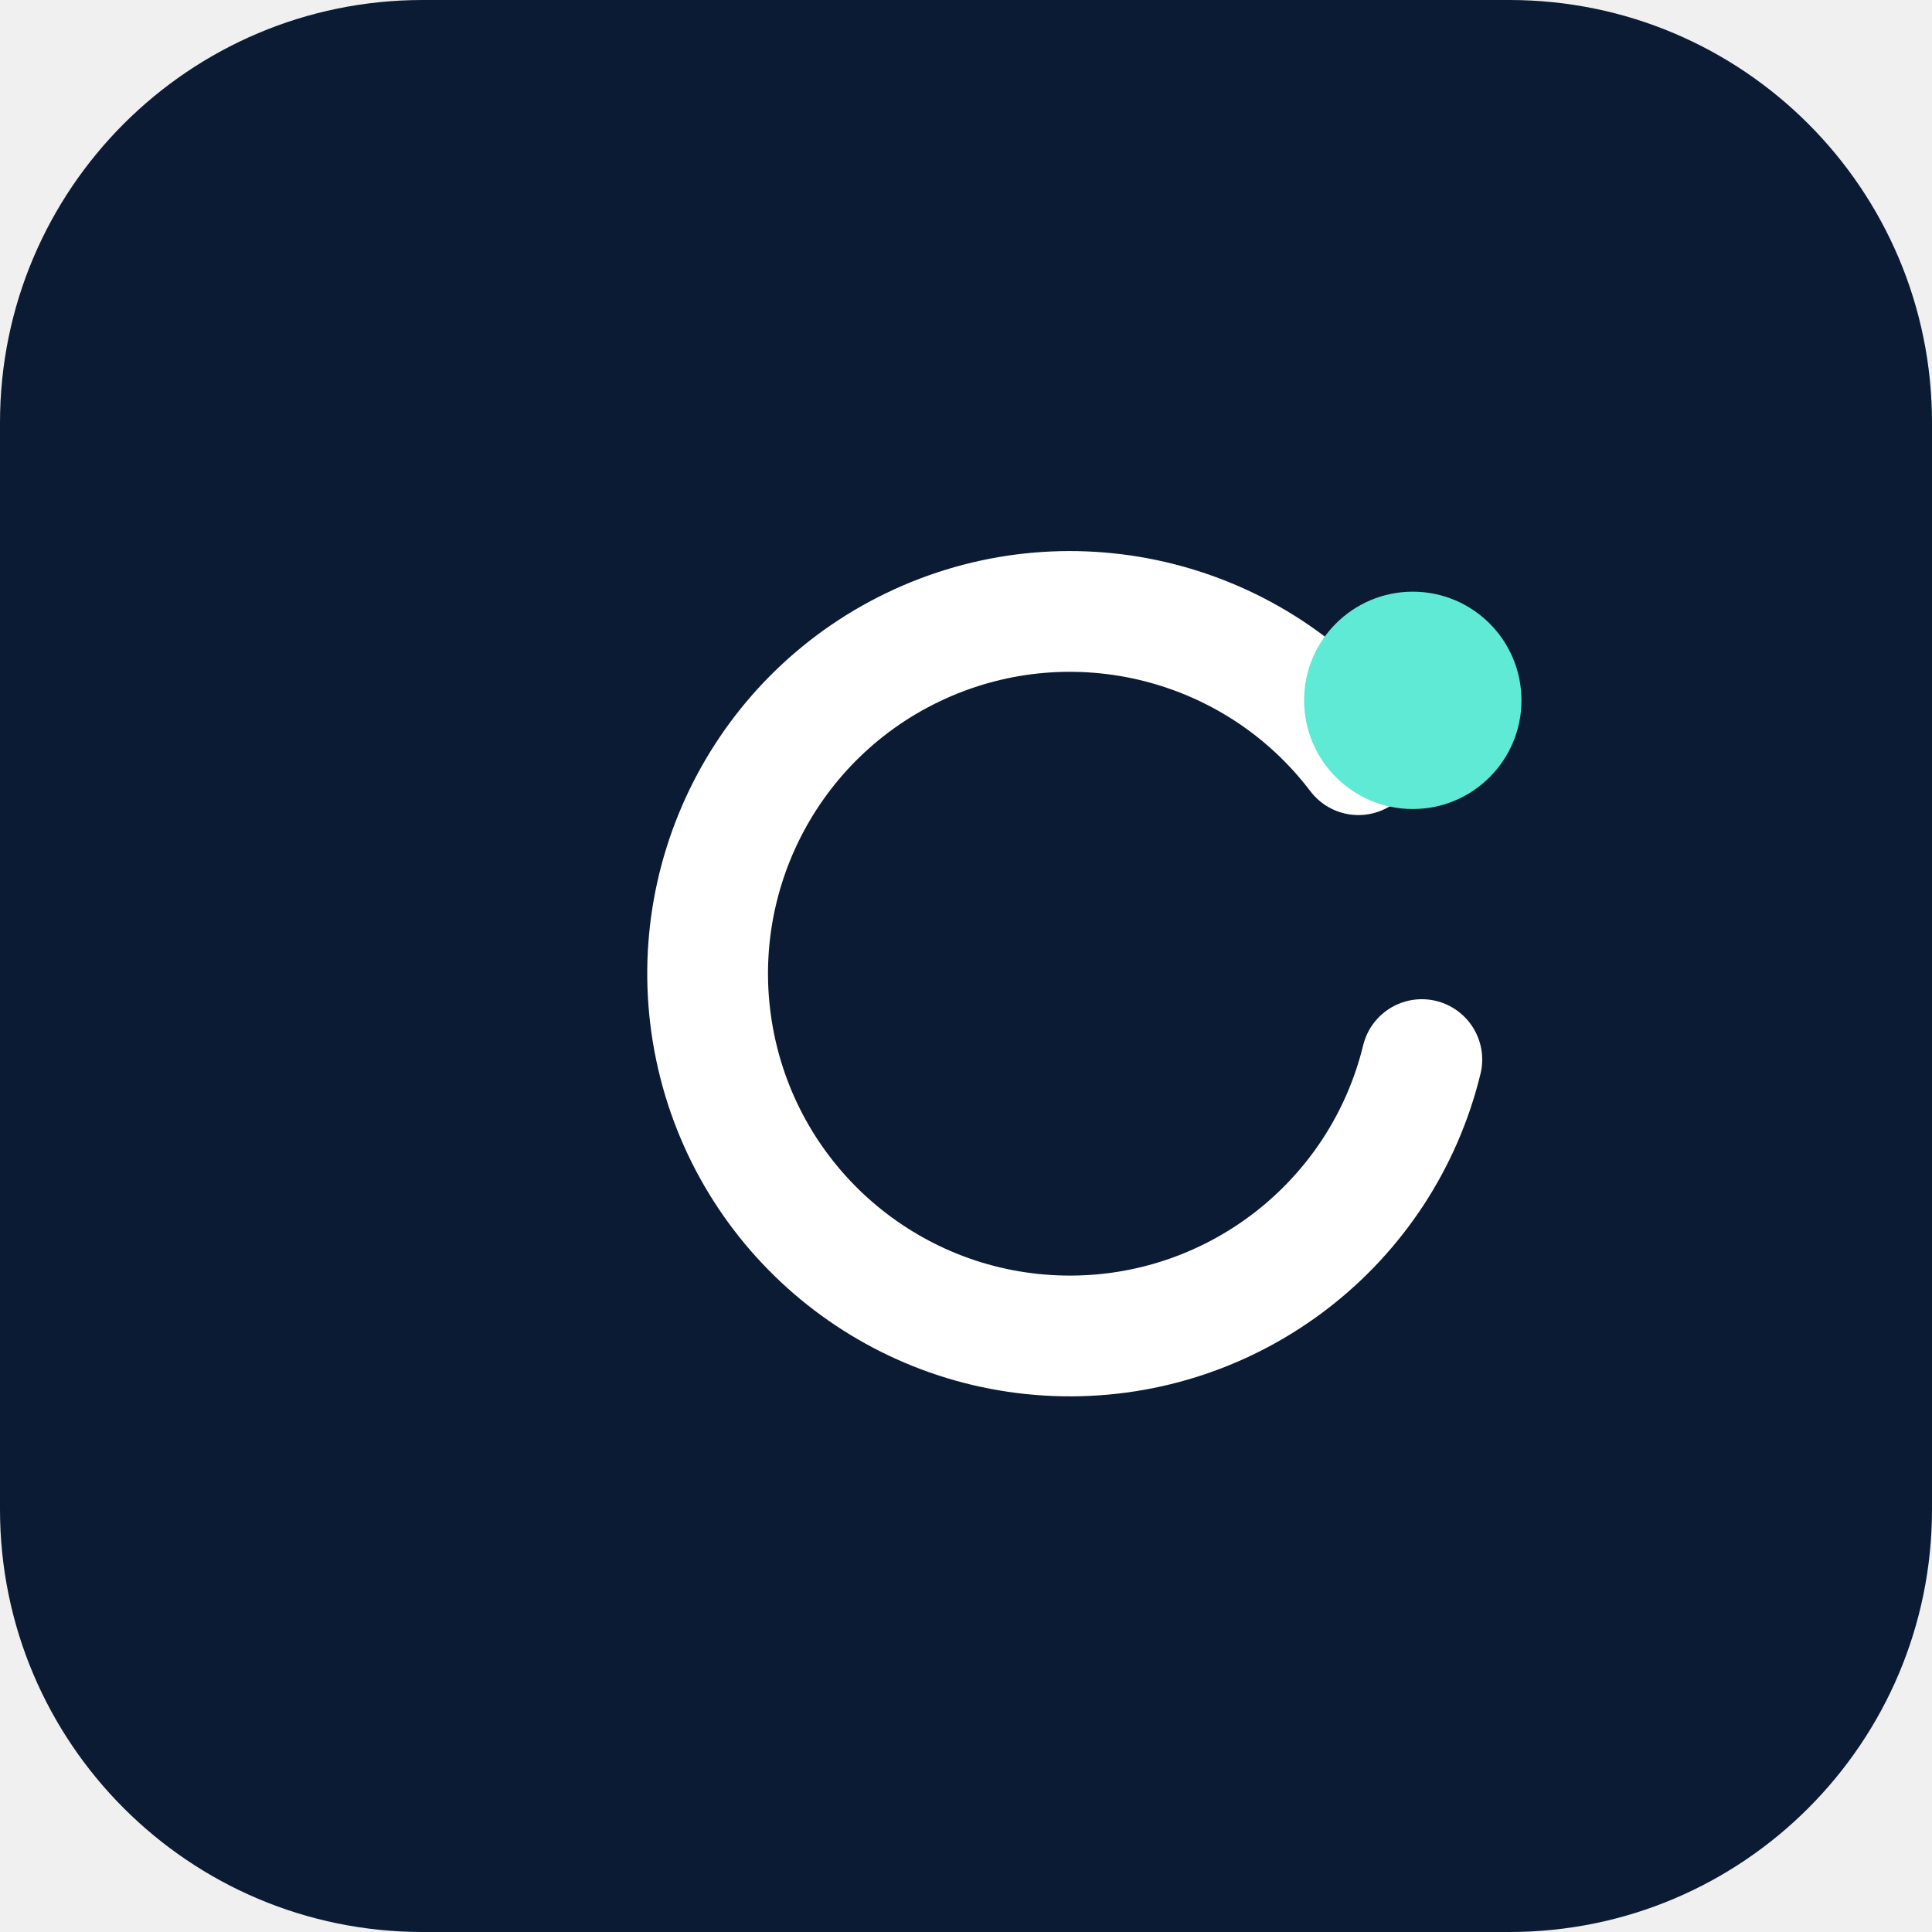
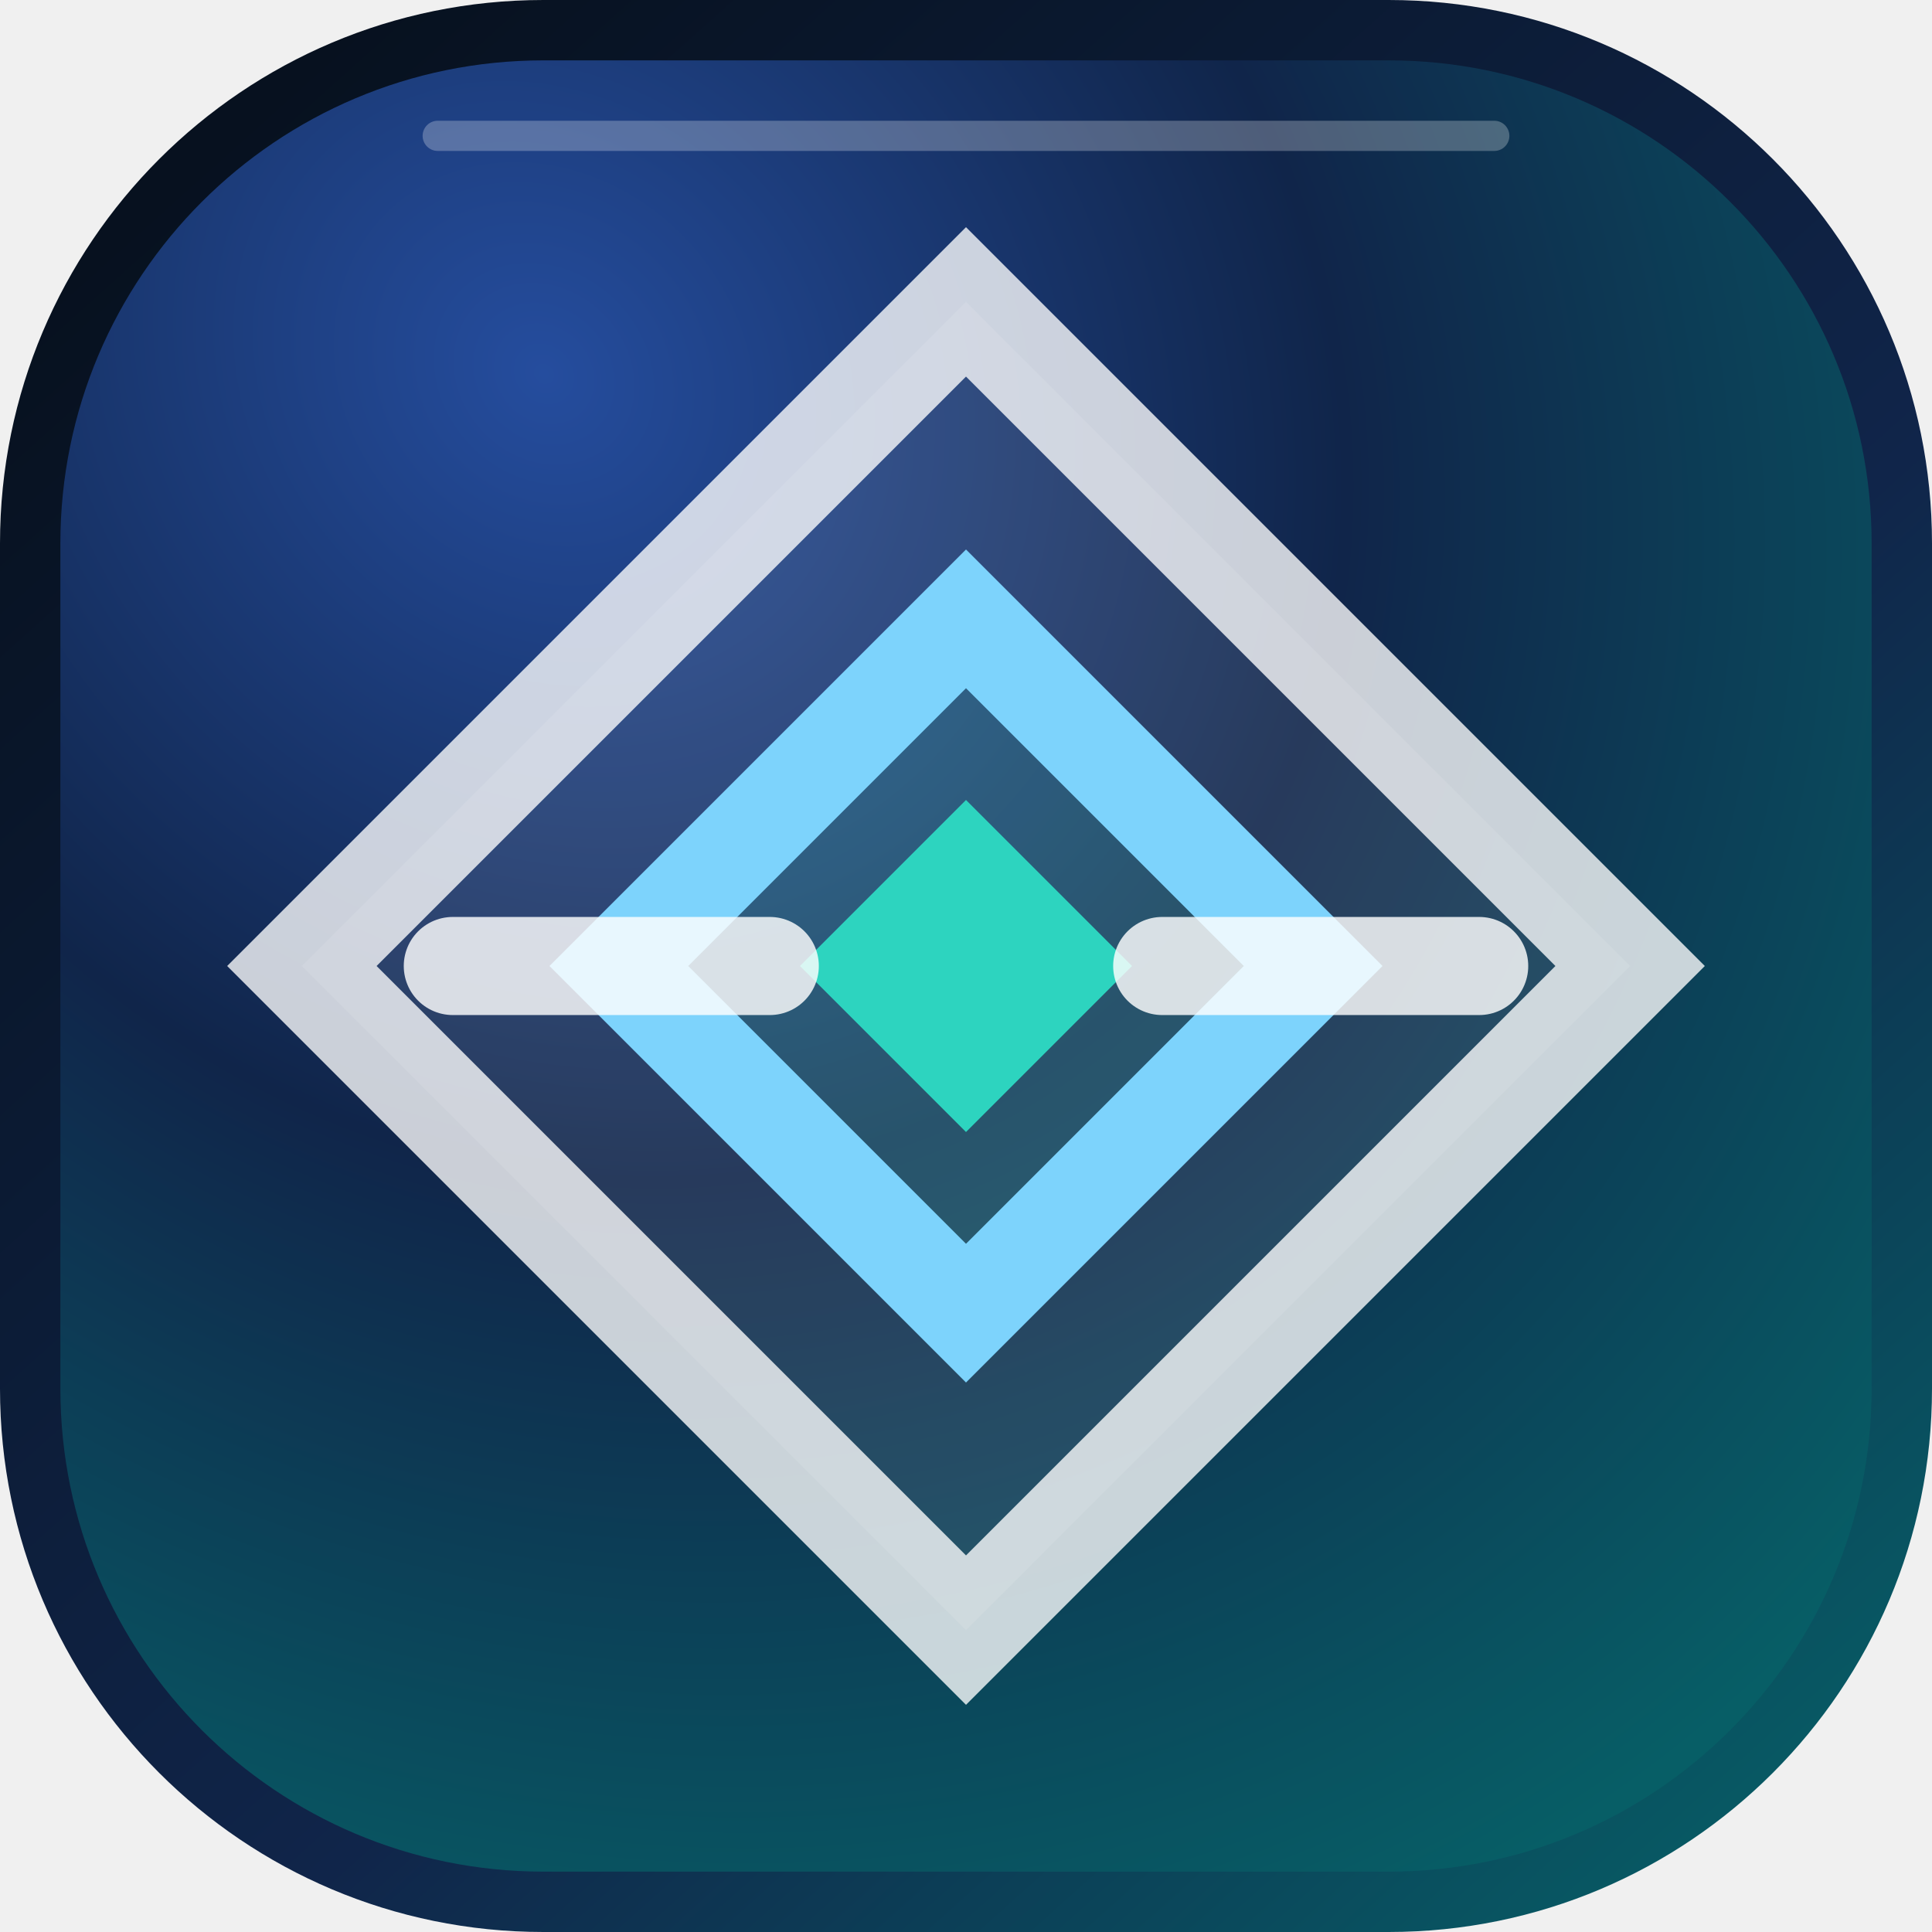
- <svg xmlns="http://www.w3.org/2000/svg" width="32" height="32" viewBox="0 0 32 32" fill="none">
-   <rect width="32" height="32" rx="7" fill="#0B1B33" />
-   <path d="M22.5 12.5a6 6 0 1 0 1.05 5.05" stroke="#FFFFFF" stroke-width="2" stroke-linecap="round" />
-   <circle cx="23.4" cy="11.6" r="1.8" fill="#5EEAD4" />
+ <svg xmlns="http://www.w3.org/2000/svg" width="64" height="64" viewBox="0 0 64 64" fill="none">
+   <rect width="64" height="64" rx="18" fill="url(#bg)" />
+   <rect x="2" y="2" width="60" height="60" rx="16" fill="url(#inner)" />
+   <path d="M32 10 54 32 32 54 10 32 32 10Z" fill="rgba(255,255,255,0.10)" stroke="rgba(255,255,255,0.78)" stroke-width="3.5" />
+   <path d="M32 20.5 43.5 32 32 43.5 20.5 32 32 20.5Z" fill="rgba(45,212,191,0.16)" stroke="#7DD3FC" stroke-width="3.25" />
+   <path d="M32 26.5 37.5 32 32 37.5 26.5 32 32 26.5Z" fill="#2DD4BF" />
+   <path d="M15 32h10.5M38.5 32H49" stroke="rgba(255,255,255,0.82)" stroke-width="3.25" stroke-linecap="round" />
+   <path d="M14.5 4.5h35" stroke="rgba(255,255,255,0.26)" stroke-linecap="round" />
+   <defs>
+     <linearGradient id="bg" x1="8" y1="4" x2="60" y2="62" gradientUnits="userSpaceOnUse">
+       <stop stop-color="#07111F" />
+       <stop offset="0.58" stop-color="#10254A" />
+       <stop offset="1" stop-color="#075E66" />
+     </linearGradient>
+     <radialGradient id="inner" cx="0" cy="0" r="1" gradientUnits="userSpaceOnUse" gradientTransform="translate(18 12) rotate(48) scale(60 52)">
+       <stop stop-color="#254D9E" />
+       <stop offset="0.48" stop-color="#10254A" />
+       <stop offset="1" stop-color="#075E66" />
+     </radialGradient>
+   </defs>
</svg>
